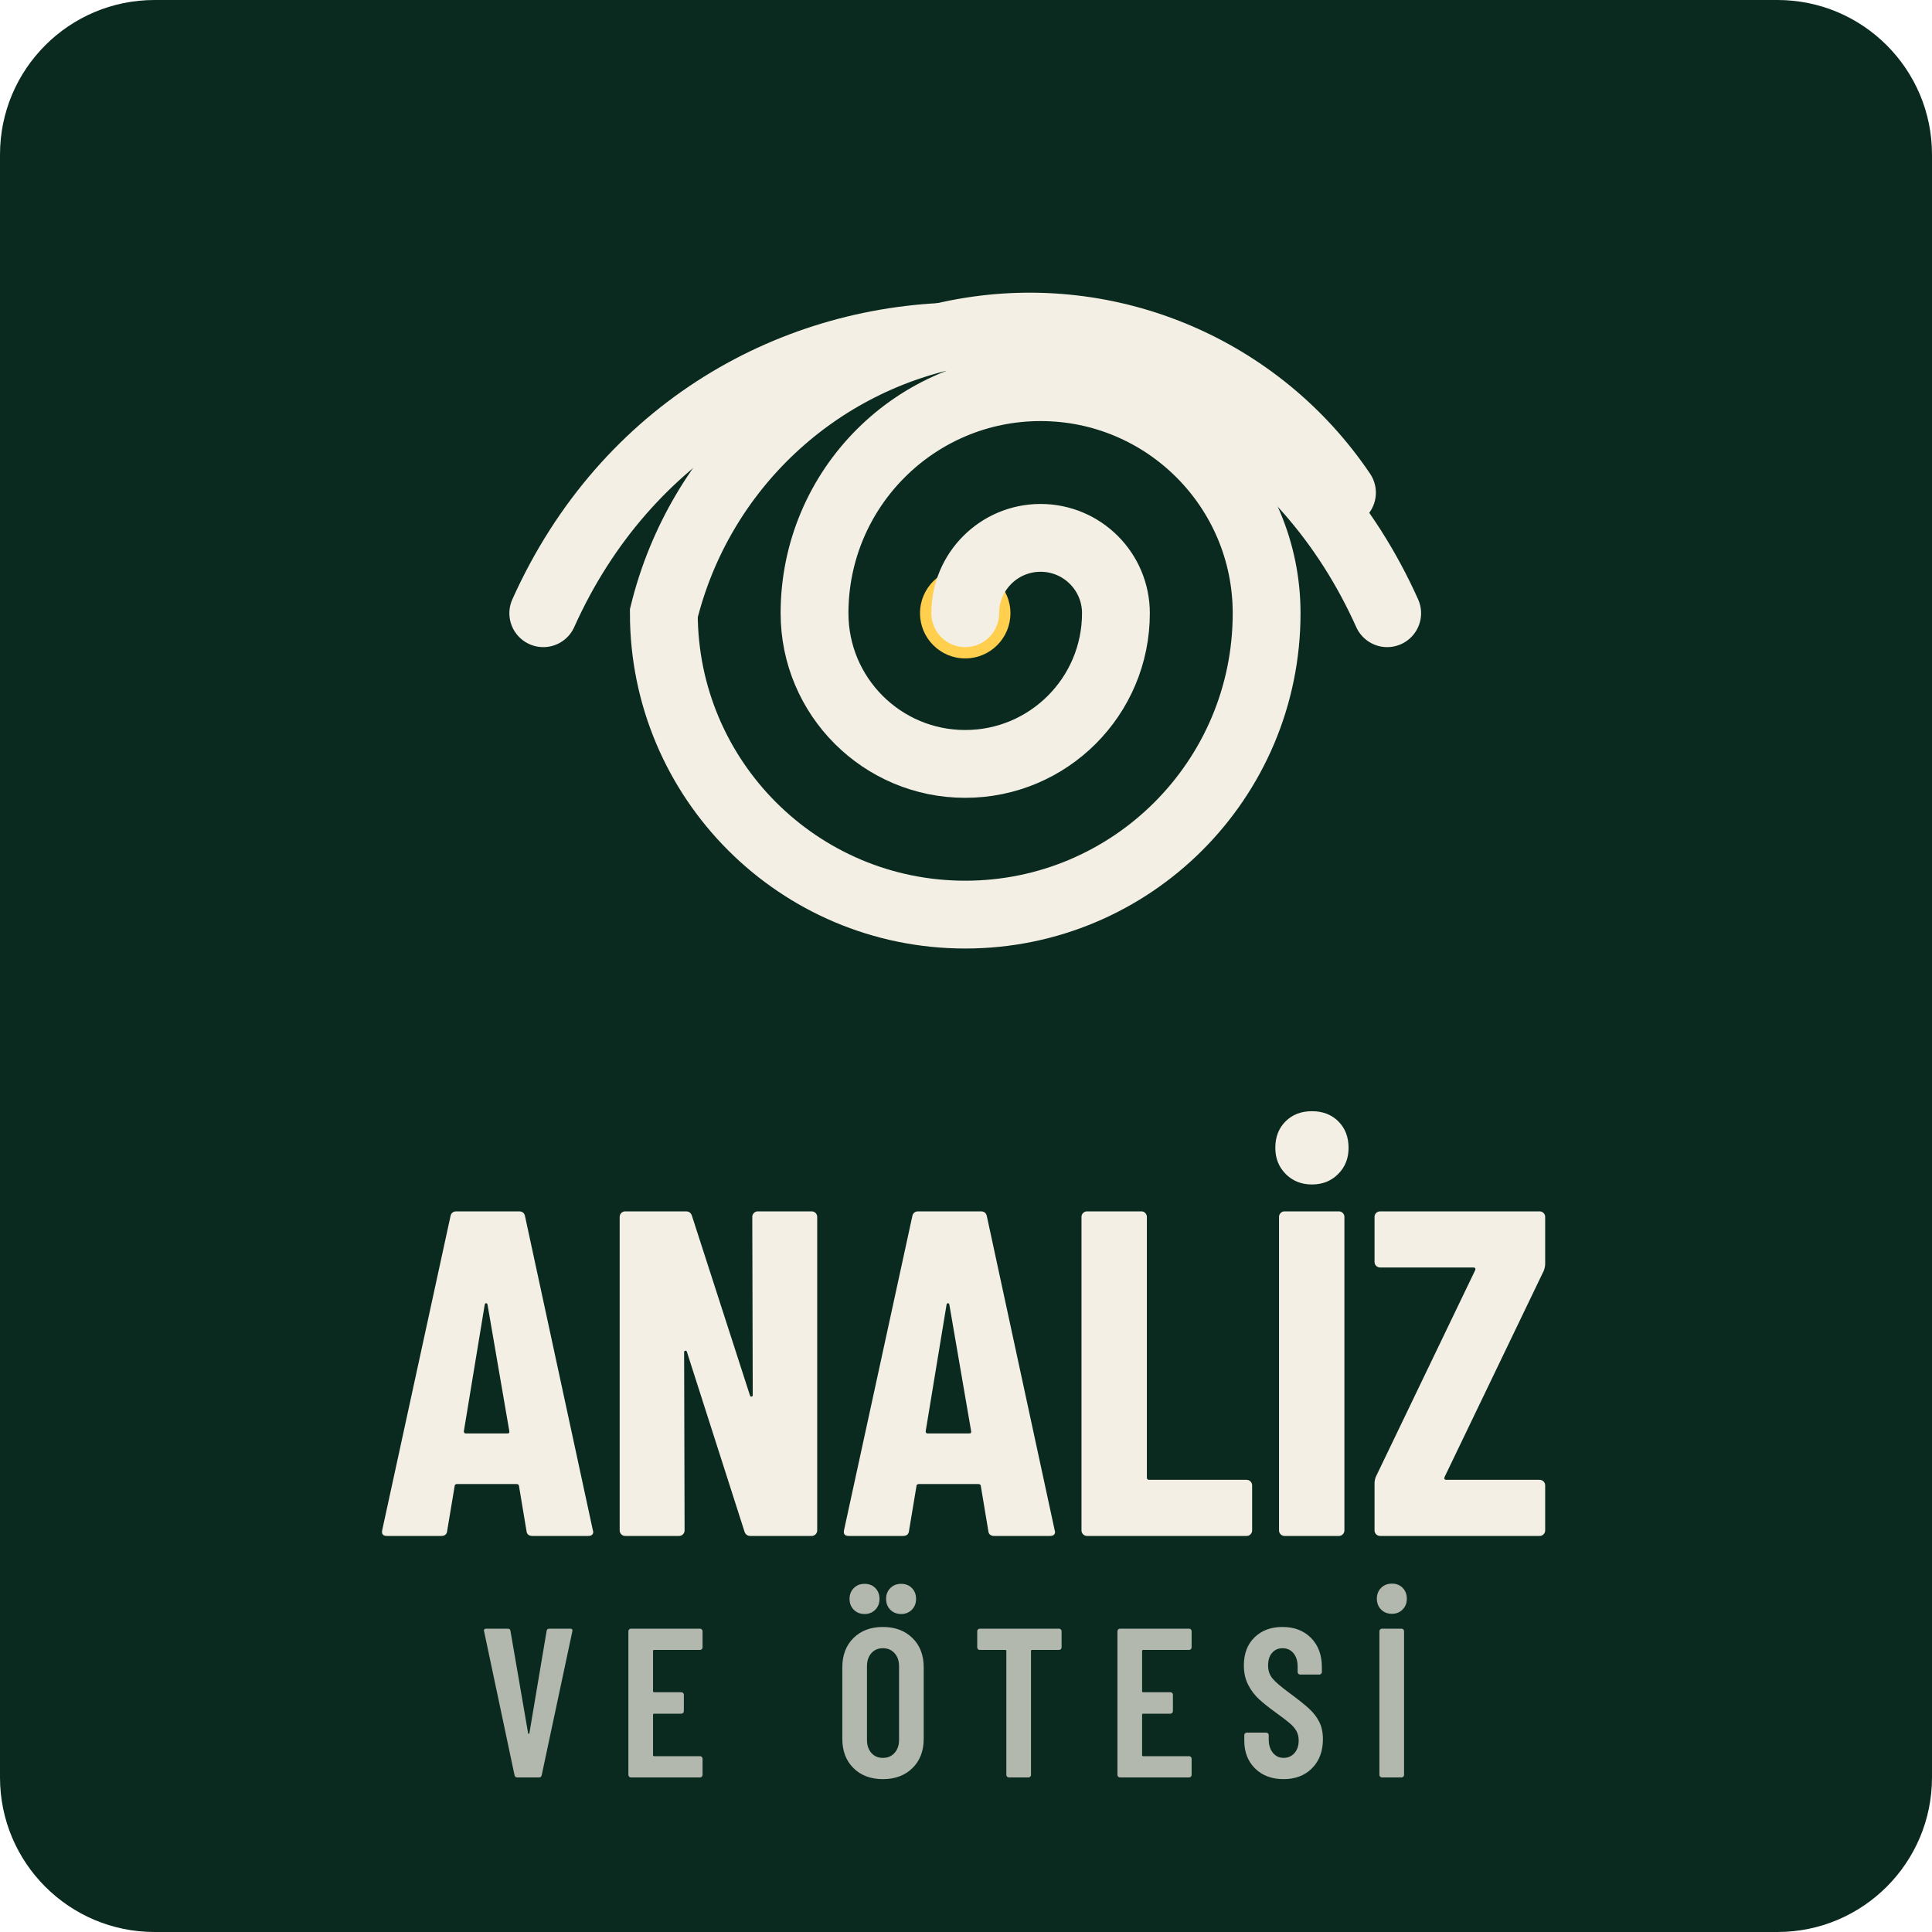
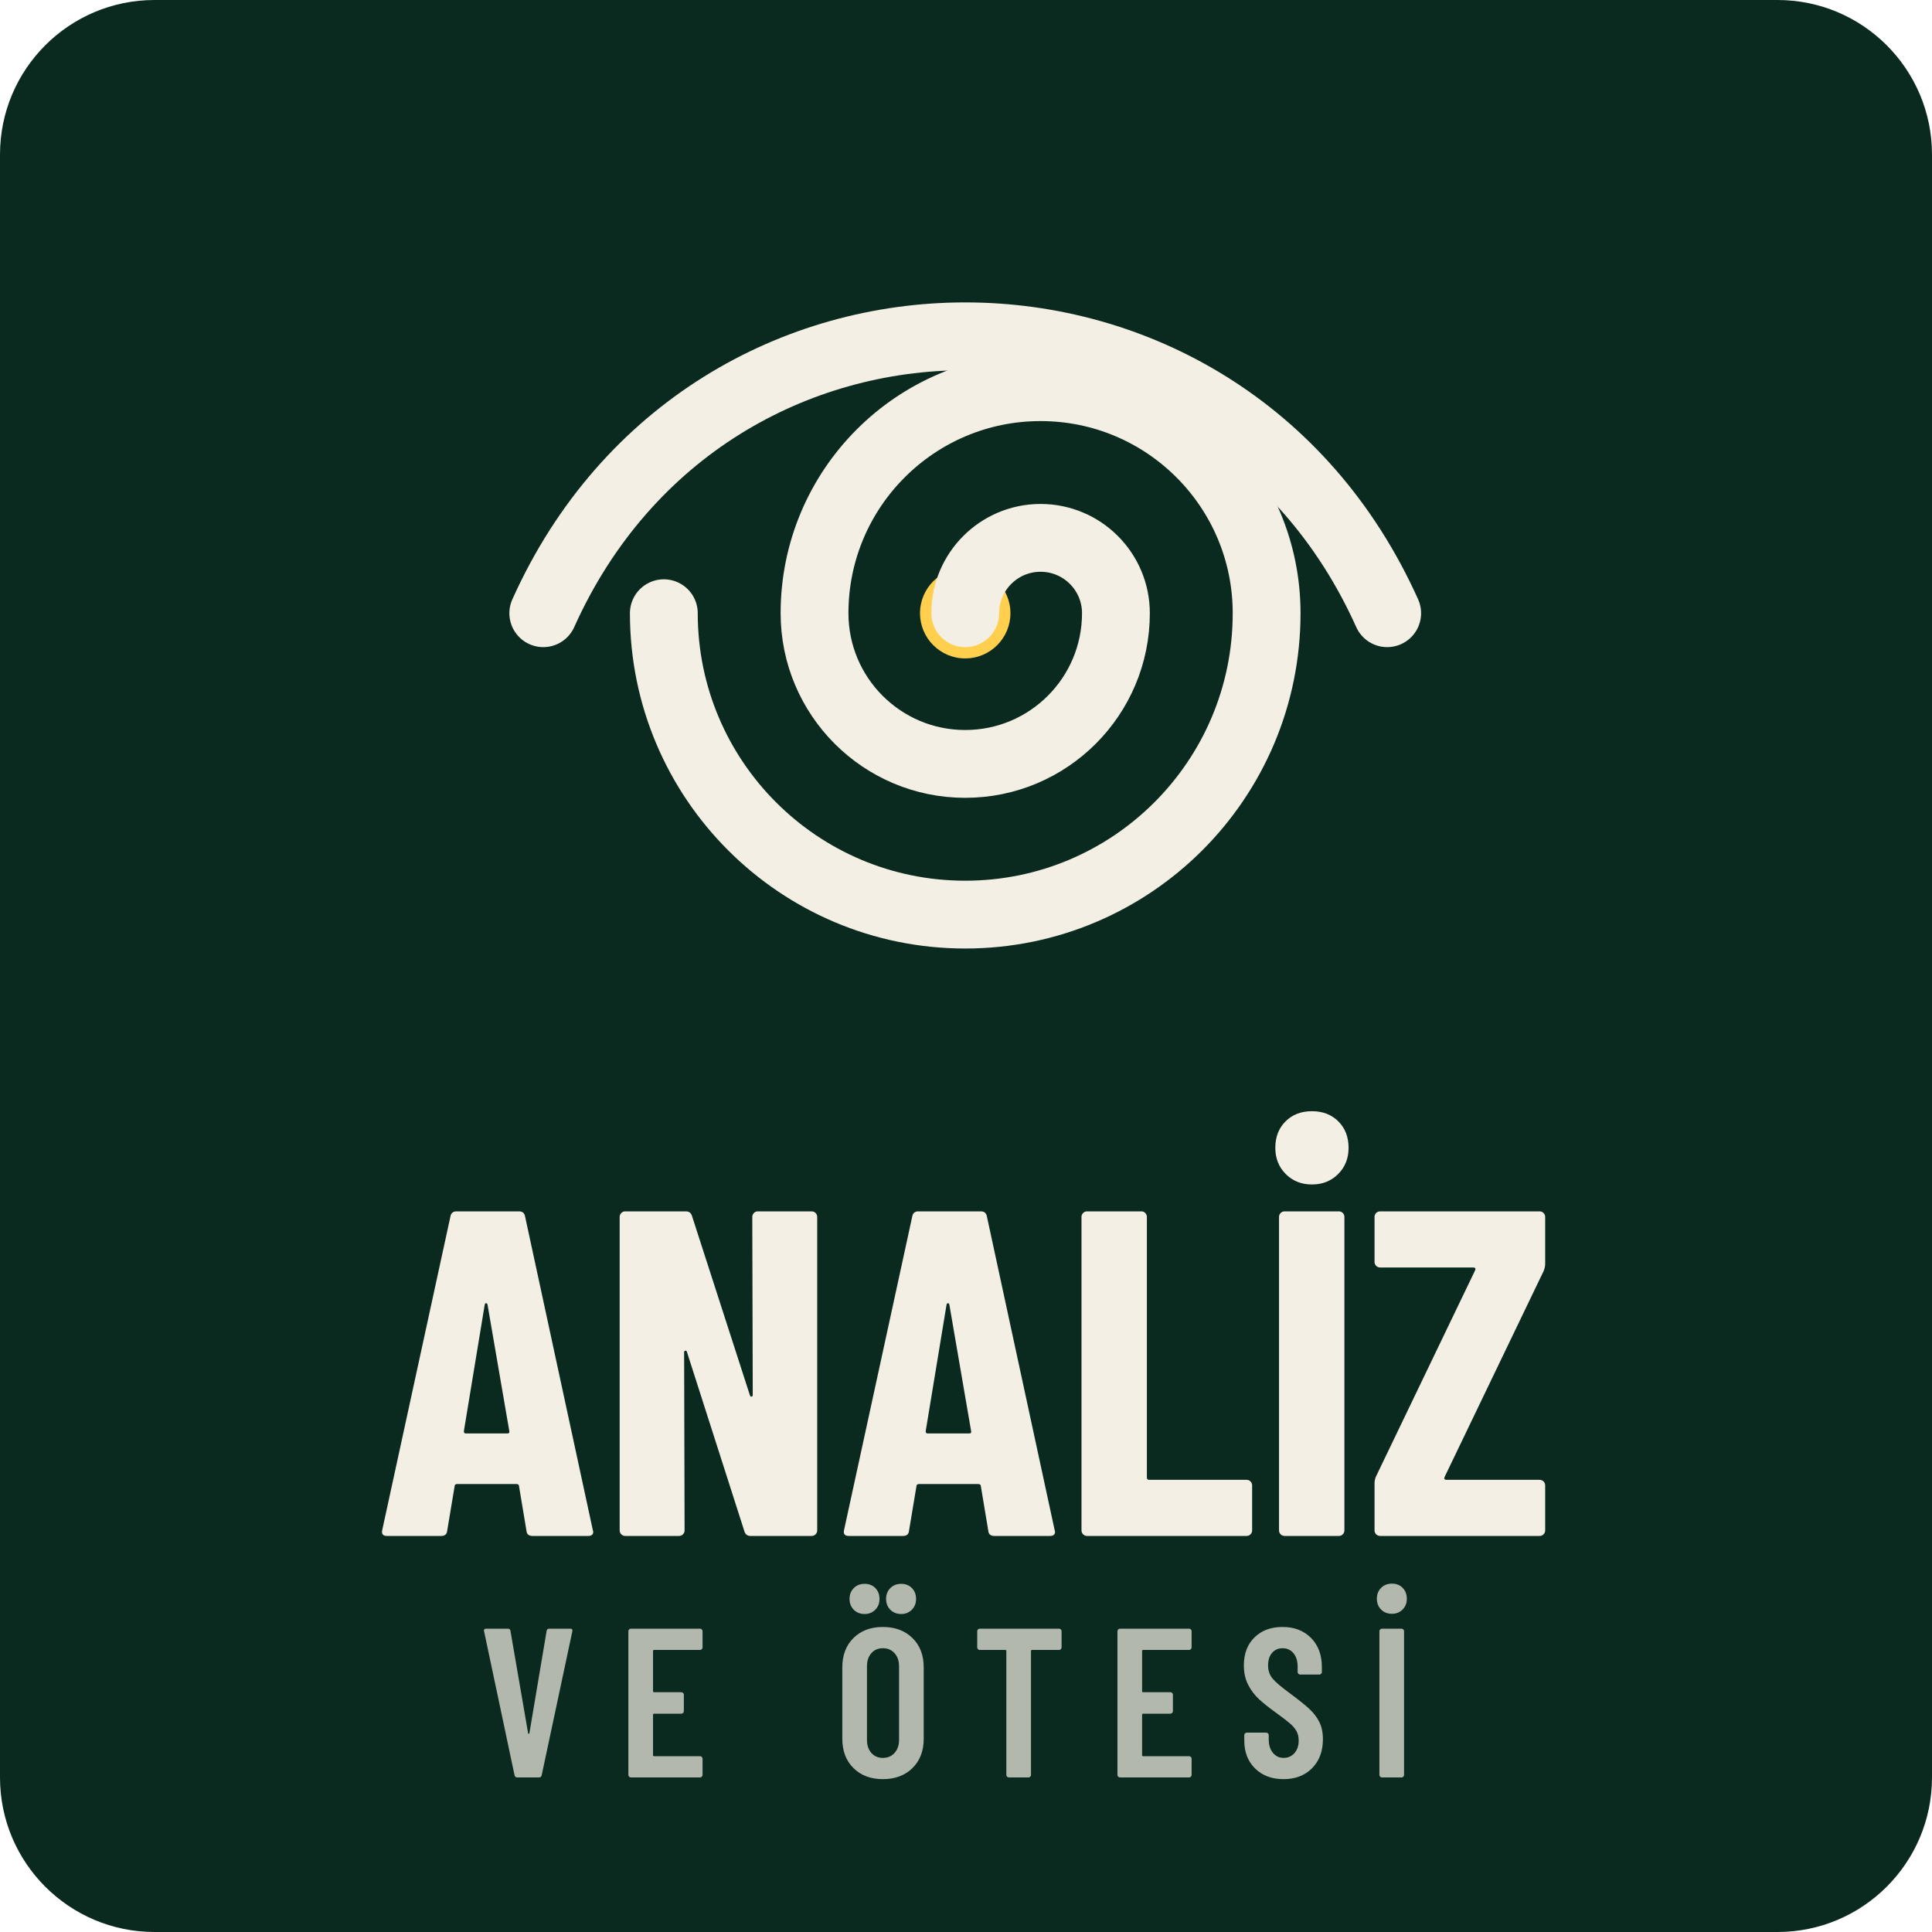
<svg xmlns="http://www.w3.org/2000/svg" viewBox="0 0 400 400" width="400" height="400" role="img" aria-labelledby="t">
  <rect width="400" height="400" rx="32" fill="#0B2A1F" />
  <g id="symbol" transform="translate(100 24) scale(0.78)">
    <path id="lid" d="M 16 132 C 60 34 196 34 240 132" fill="none" stroke="#F3EFE4" stroke-width="18" stroke-linecap="round" />
    <circle id="pupil" cx="128" cy="132" r="12" fill="#FFCF4D" />
-     <path id="iris" d="M 128 132 A 20 20 0 0 1 168 132 A 40 40 0 0 1 88 132 A 60 60 0 0 1 208 132 A 80 80 0 0 1 48 132 A 100 100 0 0 1 228 100" fill="none" stroke="#F3EFE4" stroke-width="18" stroke-linecap="round" />
+     <path id="iris" d="M 128 132 A 20 20 0 0 1 168 132 A 40 40 0 0 1 88 132 A 60 60 0 0 1 208 132 A 80 80 0 0 1 48 132" fill="none" stroke="#F3EFE4" stroke-width="18" stroke-linecap="round" />
  </g>
  <g id="wordmark">
    <g transform="translate(77.8 318)">
      <path fill="#F3EFE4" d="M31.2 -1.056 29.664 -10.272Q29.664 -10.752 29.088 -10.752H16.896Q16.32 -10.752 16.32 -10.272L14.784 -1.056Q14.688 0.0 13.536 0.0H2.304Q1.056 0.0 1.344 -1.248L15.456 -66.144Q15.648 -67.2 16.704 -67.2H29.664Q30.72 -67.2 30.912 -66.144L44.928 -1.248L45.024 -0.864Q45.024 0.0 43.968 0.0H32.448Q31.296 0.0 31.2 -1.056ZM18.624 -21.216H27.264Q27.744 -21.216 27.648 -21.696L23.136 -47.904Q23.04 -48.192 22.848 -48.192Q22.656 -48.192 22.56 -47.904L18.24 -21.696Q18.24 -21.216 18.624 -21.216Z M79.104 -67.2H90.24Q90.72 -67.2 91.056 -66.864Q91.392 -66.528 91.392 -66.048V-1.152Q91.392 -0.672 91.056 -0.336Q90.72 0.0 90.24 0.0H77.568Q76.608 0.0 76.32 -0.96L64.416 -38.112Q64.32 -38.4 64.08 -38.352Q63.84 -38.304 63.84 -38.016L63.936 -1.152Q63.936 -0.672 63.6 -0.336Q63.264 0.0 62.784 0.0H51.648Q51.168 0.0 50.832 -0.336Q50.496 -0.672 50.496 -1.152V-66.048Q50.496 -66.528 50.832 -66.864Q51.168 -67.2 51.648 -67.2H64.224Q65.184 -67.2 65.472 -66.24L77.472 -29.088Q77.568 -28.8 77.808 -28.848Q78.048 -28.896 78.048 -29.184L77.952 -66.048Q77.952 -66.528 78.288 -66.864Q78.624 -67.2 79.104 -67.2Z M126.816 -1.056 125.28 -10.272Q125.28 -10.752 124.704 -10.752H112.512Q111.936 -10.752 111.936 -10.272L110.4 -1.056Q110.304 0.0 109.152 0.0H97.92Q96.672 0.0 96.96 -1.248L111.072 -66.144Q111.264 -67.2 112.32 -67.2H125.28Q126.336 -67.2 126.528 -66.144L140.544 -1.248L140.64 -0.864Q140.64 0.0 139.584 0.0H128.064Q126.912 0.0 126.816 -1.056ZM114.24 -21.216H122.88Q123.36 -21.216 123.264 -21.696L118.752 -47.904Q118.656 -48.192 118.464 -48.192Q118.272 -48.192 118.176 -47.904L113.856 -21.696Q113.856 -21.216 114.24 -21.216Z M146.112 -1.152V-66.048Q146.112 -66.528 146.448 -66.864Q146.784 -67.2 147.264 -67.2H158.496Q158.976 -67.2 159.312 -66.864Q159.648 -66.528 159.648 -66.048V-12.096Q159.648 -11.616 160.128 -11.616H180.288Q180.768 -11.616 181.104 -11.28Q181.44 -10.944 181.44 -10.464V-1.152Q181.44 -0.672 181.104 -0.336Q180.768 0.0 180.288 0.0H147.264Q146.784 0.0 146.448 -0.336Q146.112 -0.672 146.112 -1.152Z M187.008 -1.152V-66.048Q187.008 -66.528 187.344 -66.864Q187.68 -67.2 188.16 -67.2H199.392Q199.872 -67.2 200.208 -66.864Q200.544 -66.528 200.544 -66.048V-1.152Q200.544 -0.672 200.208 -0.336Q199.872 0.0 199.392 0.0H188.16Q187.68 0.0 187.344 -0.336Q187.008 -0.672 187.008 -1.152ZM186.24 -80.352Q186.24 -83.712 188.352 -85.824Q190.464 -87.936 193.824 -87.936Q197.184 -87.936 199.296 -85.824Q201.408 -83.712 201.408 -80.352Q201.408 -77.088 199.248 -74.928Q197.088 -72.768 193.824 -72.768Q190.56 -72.768 188.4 -74.928Q186.24 -77.088 186.24 -80.352Z M206.784 -1.152V-10.848Q206.784 -11.616 207.072 -12.288L227.616 -55.008Q227.712 -55.296 227.616 -55.44Q227.52 -55.584 227.232 -55.584H207.936Q207.456 -55.584 207.12 -55.92Q206.784 -56.256 206.784 -56.736V-66.048Q206.784 -66.528 207.12 -66.864Q207.456 -67.2 207.936 -67.2H240.96Q241.44 -67.2 241.776 -66.864Q242.112 -66.528 242.112 -66.048V-56.352Q242.112 -55.68 241.824 -54.912L221.28 -12.192Q221.184 -11.904 221.28 -11.76Q221.376 -11.616 221.664 -11.616H240.96Q241.44 -11.616 241.776 -11.28Q242.112 -10.944 242.112 -10.464V-1.152Q242.112 -0.672 241.776 -0.336Q241.44 0.0 240.96 0.0H207.936Q207.456 0.0 207.12 -0.336Q206.784 -0.672 206.784 -1.152Z" />
    </g>
    <g transform="translate(99.0 368)">
      <path fill="#F3EFE4" opacity="0.72" d="M7.524 -0.484 1.232 -30.228 1.188 -30.404Q1.188 -30.8 1.672 -30.8H6.116Q6.644 -30.8 6.688 -30.316L10.34 -9.152Q10.384 -9.02 10.472 -9.02Q10.56 -9.02 10.604 -9.152L14.168 -30.316Q14.212 -30.8 14.74 -30.8H19.052Q19.624 -30.8 19.492 -30.228L13.156 -0.484Q13.068 0.0 12.584 0.0H8.096Q7.612 0.0 7.524 -0.484Z M45.928 -26.4H36.424Q36.204 -26.4 36.204 -26.18V-17.864Q36.204 -17.644 36.424 -17.644H42.056Q42.276 -17.644 42.43 -17.49Q42.584 -17.336 42.584 -17.116V-13.728Q42.584 -13.508 42.43 -13.354Q42.276 -13.2 42.056 -13.2H36.424Q36.204 -13.2 36.204 -12.98V-4.62Q36.204 -4.4 36.424 -4.4H45.928Q46.148 -4.4 46.302 -4.246Q46.456 -4.092 46.456 -3.872V-0.528Q46.456 -0.308 46.302 -0.154Q46.148 0.0 45.928 0.0H31.628Q31.408 0.0 31.254 -0.154Q31.1 -0.308 31.1 -0.528V-30.272Q31.1 -30.492 31.254 -30.646Q31.408 -30.8 31.628 -30.8H45.928Q46.148 -30.8 46.302 -30.646Q46.456 -30.492 46.456 -30.272V-26.928Q46.456 -26.708 46.302 -26.554Q46.148 -26.4 45.928 -26.4Z M75.392 -8.008V-22.792Q75.392 -26.576 77.702 -28.864Q80.012 -31.152 83.796 -31.152Q87.58 -31.152 89.912 -28.864Q92.244 -26.576 92.244 -22.792V-8.008Q92.244 -4.224 89.912 -1.936Q87.58 0.352 83.796 0.352Q80.012 0.352 77.702 -1.936Q75.392 -4.224 75.392 -8.008ZM87.14 -7.788V-23.012Q87.14 -24.684 86.216 -25.718Q85.292 -26.752 83.796 -26.752Q82.3 -26.752 81.398 -25.718Q80.496 -24.684 80.496 -23.012V-7.788Q80.496 -6.116 81.398 -5.082Q82.3 -4.048 83.796 -4.048Q85.292 -4.048 86.216 -5.082Q87.14 -6.116 87.14 -7.788ZM84.456 -36.96Q84.456 -38.324 85.336 -39.204Q86.216 -40.084 87.58 -40.084Q88.944 -40.084 89.802 -39.204Q90.66 -38.324 90.66 -36.96Q90.66 -35.596 89.78 -34.716Q88.9 -33.836 87.58 -33.836Q86.216 -33.836 85.336 -34.716Q84.456 -35.596 84.456 -36.96ZM76.888 -36.96Q76.888 -38.324 77.768 -39.204Q78.648 -40.084 80.012 -40.084Q81.376 -40.084 82.234 -39.204Q83.092 -38.324 83.092 -36.96Q83.092 -35.596 82.212 -34.716Q81.332 -33.836 80.012 -33.836Q78.648 -33.836 77.768 -34.716Q76.888 -35.596 76.888 -36.96Z M120.792 -30.272V-26.928Q120.792 -26.708 120.638 -26.554Q120.484 -26.4 120.264 -26.4H114.676Q114.456 -26.4 114.456 -26.18V-0.528Q114.456 -0.308 114.302 -0.154Q114.148 0.0 113.928 0.0H109.88Q109.66 0.0 109.506 -0.154Q109.352 -0.308 109.352 -0.528V-26.18Q109.352 -26.4 109.132 -26.4H103.852Q103.632 -26.4 103.478 -26.554Q103.324 -26.708 103.324 -26.928V-30.272Q103.324 -30.492 103.478 -30.646Q103.632 -30.8 103.852 -30.8H120.264Q120.484 -30.8 120.638 -30.646Q120.792 -30.492 120.792 -30.272Z M147.184 -26.4H137.68Q137.46 -26.4 137.46 -26.18V-17.864Q137.46 -17.644 137.68 -17.644H143.312Q143.532 -17.644 143.686 -17.49Q143.84 -17.336 143.84 -17.116V-13.728Q143.84 -13.508 143.686 -13.354Q143.532 -13.2 143.312 -13.2H137.68Q137.46 -13.2 137.46 -12.98V-4.62Q137.46 -4.4 137.68 -4.4H147.184Q147.404 -4.4 147.558 -4.246Q147.712 -4.092 147.712 -3.872V-0.528Q147.712 -0.308 147.558 -0.154Q147.404 0.0 147.184 0.0H132.884Q132.664 0.0 132.51 -0.154Q132.356 -0.308 132.356 -0.528V-30.272Q132.356 -30.492 132.51 -30.646Q132.664 -30.8 132.884 -30.8H147.184Q147.404 -30.8 147.558 -30.646Q147.712 -30.492 147.712 -30.272V-26.928Q147.712 -26.708 147.558 -26.554Q147.404 -26.4 147.184 -26.4Z M158.616 -7.612V-8.756Q158.616 -8.976 158.77 -9.13Q158.924 -9.284 159.144 -9.284H163.148Q163.368 -9.284 163.522 -9.13Q163.676 -8.976 163.676 -8.756V-7.876Q163.676 -6.16 164.534 -5.104Q165.392 -4.048 166.756 -4.048Q168.12 -4.048 169.0 -5.038Q169.88 -6.028 169.88 -7.656Q169.88 -8.8 169.396 -9.636Q168.912 -10.472 168.032 -11.22Q167.152 -11.968 165.216 -13.376Q163.016 -14.96 161.674 -16.192Q160.332 -17.424 159.43 -19.162Q158.528 -20.9 158.528 -23.188Q158.528 -26.84 160.728 -28.996Q162.928 -31.152 166.536 -31.152Q170.188 -31.152 172.432 -28.886Q174.676 -26.62 174.676 -22.88V-21.824Q174.676 -21.604 174.522 -21.45Q174.368 -21.296 174.148 -21.296H170.188Q169.968 -21.296 169.814 -21.45Q169.66 -21.604 169.66 -21.824V-22.968Q169.66 -24.684 168.802 -25.718Q167.944 -26.752 166.536 -26.752Q165.216 -26.752 164.38 -25.806Q163.544 -24.86 163.544 -23.188Q163.544 -21.604 164.446 -20.504Q165.348 -19.404 167.988 -17.468Q170.672 -15.488 172.036 -14.234Q173.4 -12.98 174.148 -11.484Q174.896 -9.988 174.896 -7.92Q174.896 -4.18 172.652 -1.914Q170.408 0.352 166.756 0.352Q163.104 0.352 160.86 -1.848Q158.616 -4.048 158.616 -7.612Z M186.592 -0.528V-30.272Q186.592 -30.492 186.746 -30.646Q186.9 -30.8 187.12 -30.8H191.168Q191.388 -30.8 191.542 -30.646Q191.696 -30.492 191.696 -30.272V-0.528Q191.696 -0.308 191.542 -0.154Q191.388 0.0 191.168 0.0H187.12Q186.9 0.0 186.746 -0.154Q186.592 -0.308 186.592 -0.528ZM186.064 -37.004Q186.064 -38.368 186.944 -39.248Q187.824 -40.128 189.188 -40.128Q190.552 -40.128 191.41 -39.248Q192.268 -38.368 192.268 -37.004Q192.268 -35.64 191.388 -34.76Q190.508 -33.88 189.188 -33.88Q187.824 -33.88 186.944 -34.76Q186.064 -35.64 186.064 -37.004Z" />
    </g>
  </g>
</svg>
